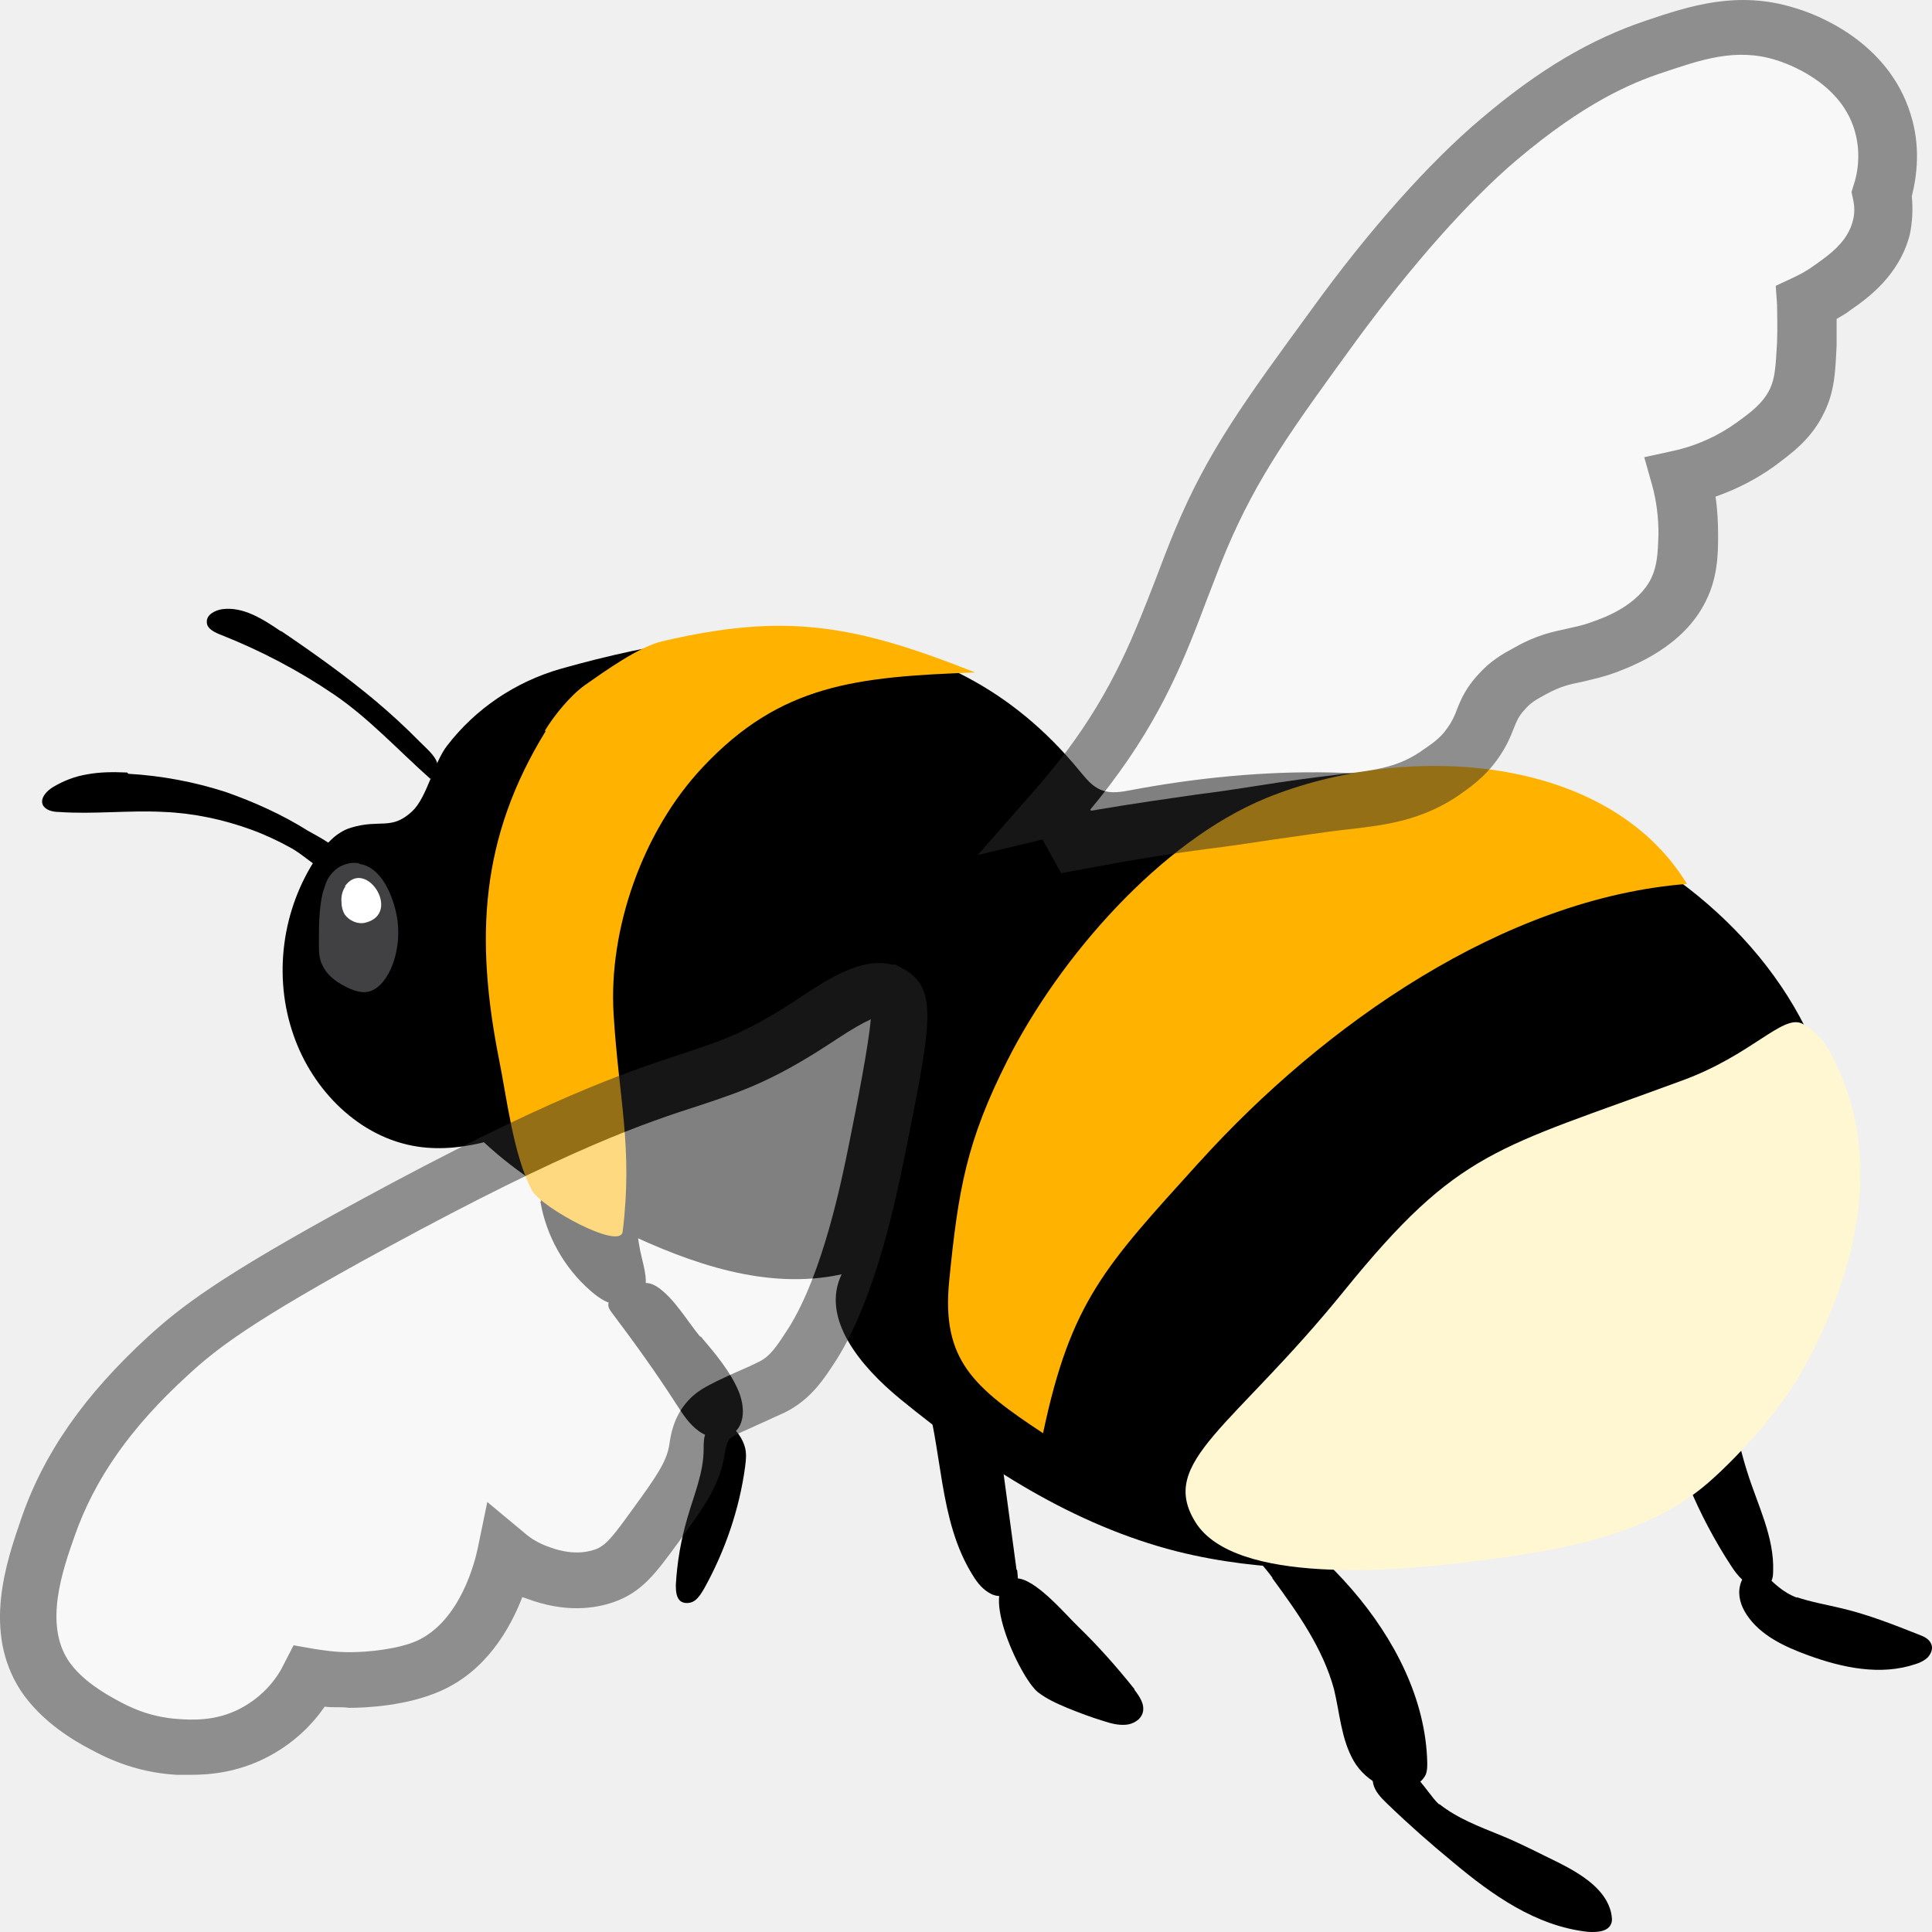
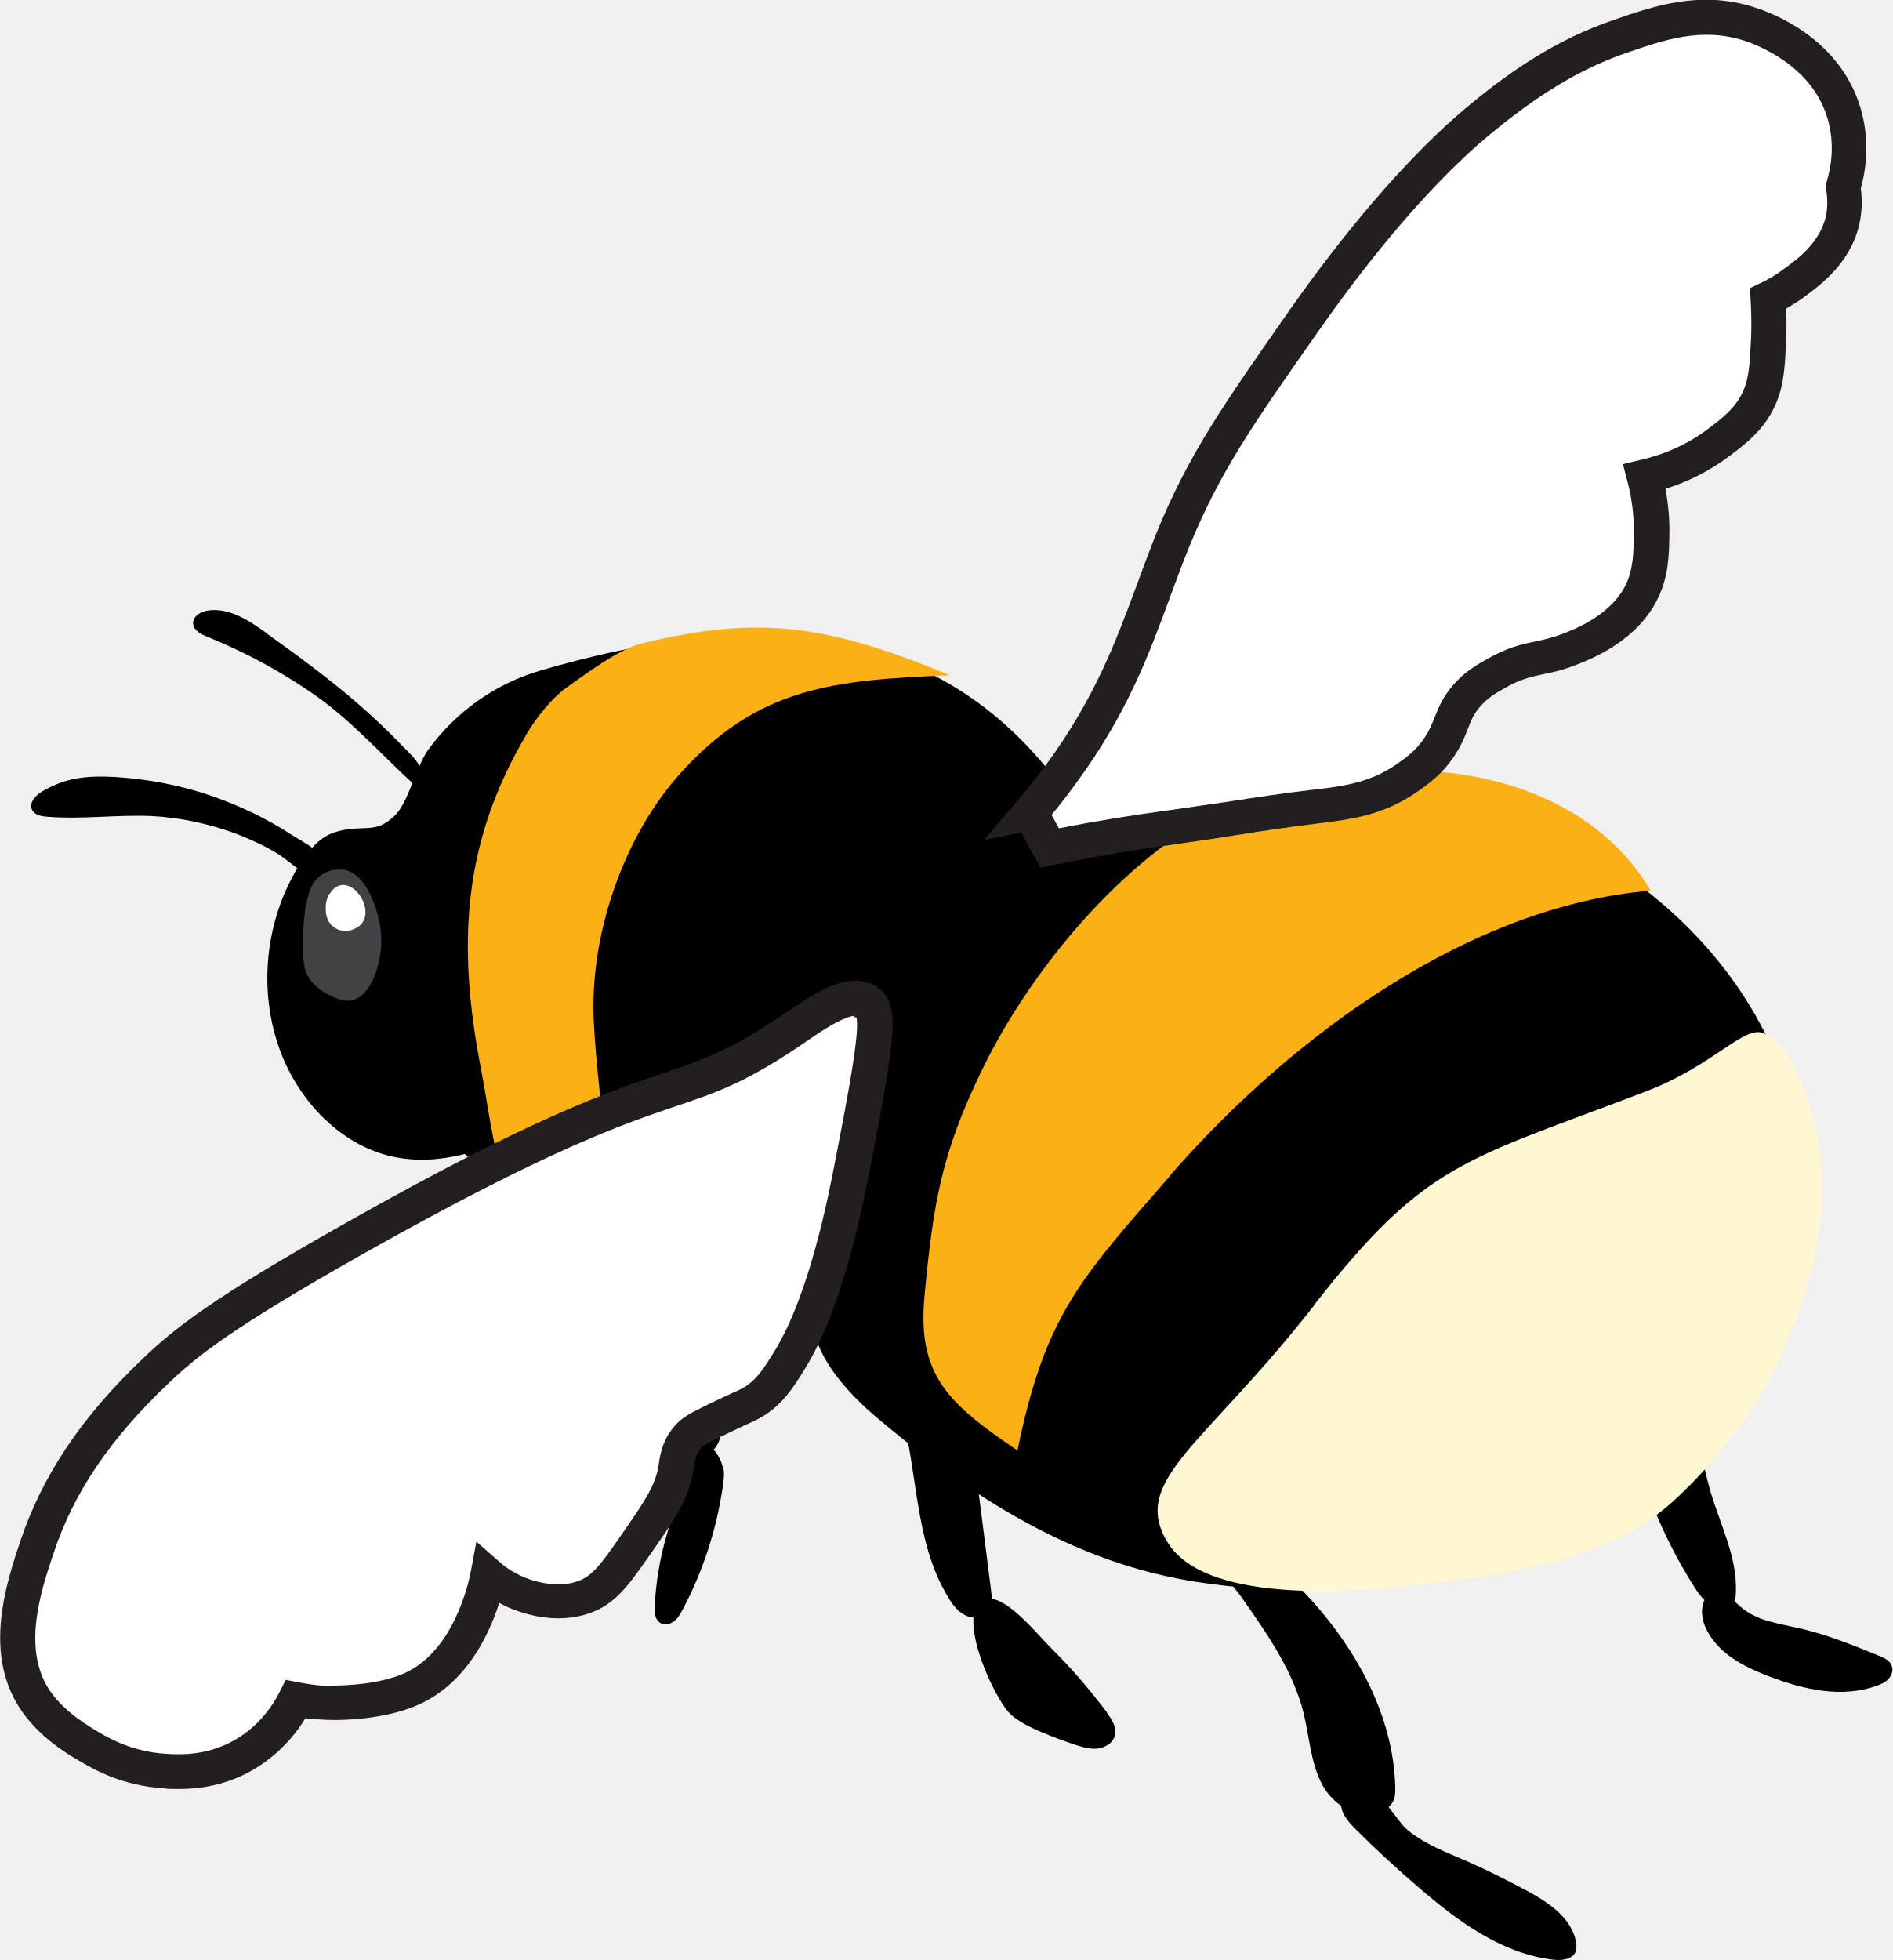
- <svg xmlns="http://www.w3.org/2000/svg" width="35" height="35" viewBox="0 0 35 35" fill="none">
-   <path d="M32.545 28.933C32.815 29.024 33.085 29.069 33.367 29.137C33.848 29.251 34.305 29.432 34.763 29.613C34.857 29.647 34.951 29.693 34.986 29.783C35.021 29.863 34.986 29.953 34.927 30.021C34.869 30.078 34.786 30.123 34.704 30.146C34.071 30.361 33.378 30.214 32.756 29.987C32.322 29.829 31.888 29.625 31.642 29.251C31.536 29.092 31.477 28.899 31.524 28.718C31.571 28.514 31.77 28.344 31.947 28.503C32.146 28.684 32.287 28.843 32.557 28.945L32.545 28.933Z" fill="black" />
-   <path d="M31.36 25.658C31.477 25.986 31.547 26.338 31.653 26.666C31.841 27.267 32.146 27.845 32.122 28.468C32.122 28.548 32.111 28.639 32.052 28.695C32.005 28.752 31.923 28.763 31.841 28.752C31.629 28.729 31.477 28.548 31.36 28.366C30.761 27.448 30.338 26.428 30.104 25.363C30.045 25.114 30.01 24.853 30.104 24.615C30.221 24.343 30.644 24.139 30.796 24.456C30.984 24.853 31.195 25.238 31.348 25.646L31.36 25.658Z" fill="black" />
-   <path d="M26.078 32.685C26.407 32.945 26.806 33.093 27.193 33.251C27.557 33.399 27.897 33.58 28.249 33.75C28.648 33.954 29.094 34.226 29.188 34.657C29.2 34.725 29.212 34.793 29.188 34.849C29.13 34.997 28.93 35.008 28.766 34.997C27.827 34.895 27.029 34.328 26.313 33.727C25.914 33.399 25.515 33.047 25.14 32.685C25.046 32.594 24.94 32.492 24.893 32.367C24.846 32.243 24.858 32.084 24.952 31.993C25.398 31.608 25.844 32.492 26.067 32.685H26.078Z" fill="black" />
-   <path d="M23.051 28.593C23.509 29.216 23.966 29.863 24.166 30.599C24.271 31.03 24.295 31.495 24.518 31.891C24.741 32.288 25.269 32.571 25.656 32.333C25.727 32.288 25.797 32.22 25.832 32.141C25.856 32.073 25.856 32.005 25.856 31.937C25.832 30.781 25.257 29.681 24.494 28.797C24.084 28.321 23.614 27.902 23.098 27.539C22.898 27.403 22.687 27.267 22.441 27.267C22.3 27.267 22.089 27.346 22.018 27.483C21.901 27.732 22.018 27.619 22.136 27.709C22.488 27.97 22.769 28.197 23.051 28.582V28.593Z" fill="black" />
-   <path d="M20.551 30.611C20.645 30.735 20.739 30.871 20.704 31.019C20.669 31.155 20.528 31.234 20.399 31.245C20.258 31.257 20.129 31.223 19.988 31.177C19.765 31.109 19.554 31.03 19.331 30.939C19.143 30.86 18.967 30.781 18.803 30.656C18.474 30.395 17.653 28.627 18.404 28.593C18.744 28.582 19.296 29.239 19.519 29.455C19.894 29.817 20.235 30.203 20.551 30.599V30.611Z" fill="black" />
-   <path d="M18.427 28.446C18.439 28.57 18.462 28.706 18.38 28.797C18.286 28.922 18.098 28.945 17.958 28.877C17.817 28.808 17.711 28.684 17.629 28.548C16.984 27.528 17.089 26.236 16.714 25.091C16.655 24.898 16.573 24.706 16.585 24.502C16.608 24.241 16.796 23.992 17.042 23.901C18.052 23.538 17.946 25 18.028 25.567C18.157 26.519 18.286 27.483 18.415 28.434L18.427 28.446Z" fill="black" />
-   <path d="M13.51 26.292C13.522 26.383 13.51 26.474 13.498 26.576C13.393 27.346 13.135 28.095 12.759 28.774C12.712 28.854 12.665 28.933 12.595 28.99C12.524 29.047 12.407 29.058 12.337 29.012C12.254 28.956 12.243 28.831 12.243 28.718C12.266 28.299 12.337 27.89 12.454 27.494C12.571 27.086 12.747 26.678 12.747 26.258C12.747 26.145 12.747 26.032 12.794 25.941C13.076 25.51 13.475 25.986 13.51 26.292Z" fill="black" />
-   <path d="M12.7 24.218C12.959 24.524 13.229 24.842 13.381 25.204C13.487 25.465 13.51 25.805 13.275 25.975C13.1 26.1 12.841 26.055 12.665 25.93C12.489 25.805 12.372 25.624 12.255 25.442C11.891 24.876 11.492 24.32 11.081 23.776C11.046 23.731 11.011 23.674 11.022 23.618C11.034 23.561 11.081 23.527 11.128 23.504C11.445 23.323 11.644 23.119 11.938 23.334C12.231 23.55 12.454 23.935 12.677 24.207L12.7 24.218Z" fill="black" />
-   <path d="M9.79 21.77C9.896 22.382 10.213 22.96 10.694 23.38C10.823 23.493 10.964 23.595 11.128 23.629C11.293 23.674 11.48 23.629 11.598 23.516C11.762 23.334 11.691 23.051 11.633 22.813C11.527 22.394 11.504 21.963 11.586 21.544C11.621 21.362 11.68 21.192 11.645 21.011C11.609 20.841 11.504 20.705 11.398 20.569C11.14 20.263 10.518 19.776 10.095 20.104C9.697 20.41 9.732 21.34 9.802 21.77H9.79Z" fill="black" />
-   <path d="M5.085 11.434C4.768 11.219 4.404 10.981 4.017 11.037C3.888 11.06 3.735 11.139 3.747 11.275C3.747 11.389 3.888 11.457 4.005 11.502C4.721 11.785 5.413 12.148 6.047 12.579C6.681 13.009 7.209 13.587 7.796 14.109C8.112 13.859 7.796 13.633 7.596 13.429C7.35 13.179 7.08 12.93 6.81 12.703C6.27 12.25 5.683 11.831 5.096 11.434H5.085Z" fill="black" />
-   <path d="M2.303 13.995C2.056 13.984 1.81 13.984 1.575 14.029C1.364 14.063 1.153 14.143 0.965 14.256C0.848 14.324 0.719 14.46 0.777 14.585C0.824 14.675 0.953 14.709 1.059 14.709C1.693 14.755 2.326 14.675 2.972 14.709C3.512 14.732 4.04 14.845 4.544 15.027C4.791 15.117 5.037 15.231 5.26 15.355C5.495 15.48 5.706 15.707 5.941 15.797C6.058 15.843 6.082 15.911 6.187 15.763C6.246 15.673 6.234 15.582 6.187 15.491C6.082 15.31 5.753 15.151 5.577 15.049C5.108 14.755 4.603 14.528 4.087 14.347C3.523 14.165 2.925 14.052 2.326 14.018L2.303 13.995Z" fill="black" />
-   <path d="M7.396 14.845C6.962 16.194 7.067 17.792 7.631 19.118C8.264 20.614 9.766 21.589 11.28 22.303C12.512 22.892 13.897 23.38 15.247 23.085C14.86 23.89 15.599 24.762 16.303 25.34C17.782 26.553 19.448 27.63 21.326 28.106C22.863 28.491 24.471 28.468 26.055 28.321C26.994 28.23 27.933 28.106 28.825 27.8C30.573 27.188 32.04 25.873 32.803 24.241C33.566 22.609 33.589 20.66 32.885 19.005C31.981 16.852 29.916 15.276 27.628 14.551C25.339 13.825 22.851 13.871 20.492 14.313C20.316 14.347 20.129 14.381 19.953 14.313C19.777 14.245 19.671 14.097 19.554 13.961C17.113 10.981 13.58 11.151 10.165 12.114C9.332 12.352 8.616 12.839 8.1 13.508C7.854 13.825 7.736 14.449 7.466 14.698C7.091 15.049 6.891 14.834 6.363 14.993C6.093 15.072 5.894 15.299 5.741 15.525C5.108 16.466 4.943 17.69 5.319 18.756C5.659 19.742 6.504 20.614 7.572 20.773C8.429 20.898 9.285 20.569 10.072 20.206" fill="black" />
-   <path d="M24.354 23.38C26.431 20.818 27.111 20.818 30.48 19.572C31.724 19.118 32.287 18.381 32.639 18.54C32.92 18.676 33.108 18.948 33.237 19.22C34.117 21.011 33.648 22.972 32.709 24.728C32.322 25.454 31.571 26.315 30.949 26.859C29.775 27.879 28.074 28.117 26.49 28.31C25.351 28.446 22.37 28.729 21.655 27.573C20.974 26.474 22.335 25.873 24.354 23.38Z" fill="#FFF7D2" />
-   <path d="M21.725 21.056C23.99 18.552 27.252 16.273 30.561 16.013C29.106 13.633 25.433 13.44 22.933 14.46C21.032 15.242 19.202 17.328 18.251 19.209C17.512 20.671 17.359 21.544 17.195 23.21C17.054 24.638 17.641 25.136 18.896 25.964C19.401 23.561 20.035 22.926 21.713 21.068L21.725 21.056Z" fill="#FFB300" />
-   <path d="M9.872 13.236C10.036 12.964 10.33 12.601 10.6 12.409C10.94 12.171 11.585 11.706 12.008 11.615C14.202 11.105 15.446 11.298 17.664 12.182C15.505 12.261 14.144 12.397 12.736 13.893C11.644 15.049 11.022 16.829 11.116 18.37C11.21 19.912 11.468 20.784 11.28 22.314C11.233 22.654 9.802 21.872 9.637 21.566C9.297 20.92 9.18 19.878 9.039 19.186C8.605 16.988 8.699 15.174 9.884 13.247L9.872 13.236Z" fill="#FFB300" />
-   <g opacity="0.5">
-     <path d="M19.143 14.63C19.272 14.483 19.472 14.245 19.707 13.95C20.915 12.352 21.209 11.094 21.76 9.791C22.335 8.419 22.969 7.558 24.178 5.892C25.727 3.772 26.865 2.786 27.159 2.537C28.344 1.54 29.212 1.109 29.975 0.848C30.738 0.588 31.477 0.35 32.345 0.622C32.568 0.69 33.754 1.086 34.106 2.197C34.282 2.764 34.164 3.274 34.094 3.512C34.141 3.784 34.106 3.999 34.082 4.124C33.941 4.679 33.484 5.008 33.202 5.212C33.014 5.348 32.85 5.438 32.721 5.484C32.733 5.654 32.744 5.914 32.721 6.22C32.697 6.685 32.686 6.957 32.557 7.24C32.381 7.626 32.087 7.83 31.782 8.057C31.536 8.238 31.09 8.499 30.444 8.646C30.515 8.884 30.585 9.247 30.573 9.677C30.573 10.029 30.562 10.346 30.397 10.675C30.069 11.343 29.318 11.615 29.048 11.717C28.52 11.91 28.262 11.842 27.71 12.148C27.511 12.261 27.346 12.352 27.182 12.533C26.889 12.862 26.924 13.1 26.666 13.463C26.466 13.746 26.243 13.893 26.044 14.018C25.48 14.392 24.917 14.449 24.354 14.505C23.497 14.607 22.64 14.755 21.772 14.868C21.244 14.936 20.458 15.049 19.507 15.242C19.39 15.038 19.272 14.823 19.155 14.619L19.143 14.63Z" fill="white" />
-     <path d="M19.225 15.82L18.885 15.208L17.711 15.491L18.756 14.301C18.885 14.154 19.073 13.927 19.296 13.644C20.176 12.477 20.551 11.479 20.927 10.516C21.044 10.21 21.162 9.893 21.291 9.587C21.889 8.159 22.558 7.252 23.767 5.597C24.799 4.169 25.891 2.945 26.83 2.152C27.886 1.256 28.813 0.712 29.822 0.372C30.597 0.112 31.477 -0.183 32.521 0.146C32.908 0.259 34.199 0.746 34.61 2.061C34.798 2.65 34.727 3.183 34.634 3.557C34.657 3.795 34.645 4.022 34.598 4.248C34.411 4.985 33.836 5.404 33.519 5.62C33.437 5.688 33.343 5.733 33.272 5.778C33.272 5.914 33.272 6.084 33.272 6.254C33.249 6.73 33.237 7.07 33.061 7.444C32.826 7.955 32.451 8.215 32.134 8.453C31.817 8.68 31.465 8.861 31.078 8.997C31.113 9.224 31.125 9.462 31.125 9.7C31.125 10.063 31.113 10.471 30.902 10.89C30.491 11.729 29.564 12.069 29.271 12.182C29.024 12.273 28.836 12.307 28.66 12.352C28.437 12.397 28.273 12.431 28.003 12.579C27.815 12.681 27.721 12.737 27.616 12.862C27.51 12.975 27.475 13.066 27.416 13.213C27.358 13.361 27.287 13.531 27.135 13.746C26.888 14.097 26.595 14.29 26.384 14.437C25.727 14.868 25.081 14.947 24.506 15.015C23.978 15.072 23.497 15.151 23.004 15.219C22.628 15.276 22.253 15.333 21.877 15.378C21.361 15.446 20.587 15.559 19.648 15.741L19.272 15.809L19.225 15.82ZM19.765 14.687C20.563 14.551 21.22 14.46 21.69 14.392C22.053 14.347 22.429 14.29 22.793 14.233C23.286 14.154 23.779 14.086 24.271 14.029C24.846 13.961 25.292 13.916 25.727 13.621C25.903 13.497 26.079 13.395 26.219 13.191C26.302 13.077 26.349 12.975 26.395 12.851C26.466 12.669 26.56 12.454 26.783 12.216C27.006 11.967 27.229 11.842 27.44 11.729C27.839 11.502 28.132 11.445 28.39 11.389C28.531 11.355 28.672 11.332 28.848 11.264C29.083 11.185 29.681 10.958 29.916 10.471C30.022 10.244 30.033 10.029 30.045 9.677C30.045 9.371 30.01 9.077 29.928 8.782L29.787 8.283L30.303 8.17C30.726 8.079 31.125 7.898 31.453 7.66C31.723 7.467 31.934 7.308 32.063 7.048C32.157 6.844 32.169 6.64 32.193 6.198C32.204 5.914 32.193 5.676 32.193 5.518L32.169 5.178L32.486 5.03C32.58 4.985 32.721 4.917 32.873 4.804C33.132 4.622 33.472 4.384 33.566 3.999C33.601 3.874 33.601 3.738 33.566 3.591L33.542 3.478L33.577 3.364C33.66 3.126 33.718 2.741 33.589 2.333C33.319 1.472 32.357 1.143 32.169 1.086C31.442 0.86 30.808 1.086 30.127 1.313C29.541 1.506 28.695 1.868 27.475 2.9C26.607 3.636 25.574 4.804 24.576 6.164C23.38 7.807 22.781 8.635 22.218 9.961C22.089 10.267 21.983 10.561 21.866 10.856C21.478 11.887 21.068 12.953 20.105 14.222C19.976 14.392 19.859 14.539 19.753 14.664L19.765 14.687Z" fill="#2B2B2B" />
+ <svg xmlns="http://www.w3.org/2000/svg" id="Layer_2" data-name="Layer 2" viewBox="0 0 53.79 55.7">
+   <defs>
+     <style>
+       .cls-1 {
+         fill: #fff7d2;
+       }
+ 
+       .cls-2 {
+         fill: #fff;
+       }
+ 
+       .cls-3 {
+         fill: #231f20;
+       }
+ 
+       .cls-4 {
+         isolation: isolate;
+       }
+ 
+       .cls-5 {
+         fill: #424143;
+       }
+ 
+       .cls-6 {
+         fill: #fbb116;
+       }
+     </style>
+   </defs>
+   <g id="Layer_2-2" data-name="Layer 2">
+     <g>
+       <g id="legs">
+         <path d="M49.99,45.98c.41.15.84.22,1.27.32.74.18,1.45.47,2.16.76.14.06.3.13.35.28.05.13,0,.27-.09.37-.09.1-.22.16-.35.2-.97.35-2.05.11-3.02-.26-.66-.25-1.34-.58-1.72-1.19-.16-.25-.26-.56-.19-.85.08-.33.38-.59.64-.35.32.29.52.55.95.71h0Z" />
+         <path d="M48.17,40.74c.19.53.29,1.08.44,1.62.28.96.77,1.88.73,2.88,0,.13-.02.28-.12.37-.08.08-.21.11-.32.1-.33-.03-.56-.33-.74-.61-.93-1.46-1.58-3.11-1.93-4.81-.08-.4-.14-.82.01-1.2.18-.44.83-.77,1.07-.25.28.63.61,1.25.85,1.9h0Z" />
+         <path d="M39.99,51.99c.5.42,1.13.65,1.72.91.55.24,1.1.52,1.63.8.62.33,1.3.76,1.45,1.45.02.1.03.21,0,.31-.1.23-.41.26-.65.23-1.44-.17-2.69-1.08-3.79-2.03-.62-.53-1.23-1.09-1.81-1.67-.15-.15-.3-.31-.38-.51-.08-.2-.06-.45.1-.59.69-.61,1.37.8,1.73,1.1h0Z" />
+         <path d="M35.33,45.45c.7,1,1.42,2.03,1.72,3.22.17.69.2,1.43.54,2.06.34.63,1.16,1.08,1.76.71.12-.07.22-.17.27-.3.04-.1.04-.22.04-.33-.04-1.85-.92-3.6-2.11-5.02-.64-.76-1.36-1.43-2.16-2.01-.3-.22-.64-.43-1.01-.43-.22,0-.54.12-.64.34-.19.41-.01.23.18.37.55.41.98.78,1.42,1.4Z" />
+         <path d="M31.46,48.67c.14.19.29.42.23.65-.05.21-.27.34-.48.37-.21.03-.43-.04-.63-.1-.34-.11-.68-.24-1.01-.38-.28-.12-.57-.26-.81-.46-.51-.42-1.78-3.25-.62-3.31.52-.02,1.38,1.04,1.72,1.38.58.57,1.11,1.19,1.6,1.84h0Z" />
+         <path d="M28.17,45.21c.03.19.05.41-.06.57-.14.2-.44.24-.66.13-.22-.1-.38-.31-.5-.52-1-1.63-.84-3.7-1.41-5.53-.1-.31-.22-.62-.19-.95.03-.42.32-.81.71-.96,1.57-.59,1.4,1.76,1.52,2.66.2,1.53.4,3.06.59,4.59h0Z" />
+         <path d="M20.57,41.76c.02.15,0,.3-.02.44-.17,1.23-.56,2.43-1.14,3.53-.07.13-.14.26-.26.35-.12.09-.29.11-.4.03-.14-.1-.15-.3-.14-.46.03-.66.14-1.32.32-1.96.19-.66.45-1.3.45-1.98,0-.17-.02-.36.07-.5.43-.68,1.05.08,1.11.57h0Z" />
+         <path d="M19.32,38.44c.4.49.81.99,1.05,1.58.17.41.2.97-.15,1.23-.27.2-.66.13-.93-.06-.27-.19-.45-.49-.63-.77-.57-.91-1.17-1.8-1.82-2.66-.06-.07-.12-.16-.1-.25.02-.08.1-.14.17-.18.49-.3.8-.62,1.25-.27.45.35.8.96,1.15,1.39h0Z" />
+         <path d="M14.83,34.53c.16.98.65,1.91,1.39,2.58.19.18.41.34.66.41.25.07.55.02.72-.18.26-.29.14-.75.05-1.13-.16-.67-.21-1.37-.07-2.04.06-.28.14-.57.09-.85-.05-.27-.21-.5-.38-.7-.4-.49-1.35-1.27-2.01-.74-.61.49-.57,1.98-.46,2.67h0Z" />
+       </g>
+       <g>
+         <path d="M7.56,17.98c-.49-.35-1.05-.72-1.65-.63-.21.03-.44.17-.42.38.02.19.22.29.39.36,1.11.45,2.18,1.03,3.15,1.72.98.7,1.8,1.62,2.71,2.46.49-.4,0-.75-.32-1.09-.39-.41-.8-.79-1.22-1.16-.84-.73-1.74-1.39-2.65-2.04Z" />
+         <path d="M3.26,22.08c-.38-.02-.75-.02-1.12.05-.33.06-.65.19-.94.36-.19.11-.38.32-.29.52.07.15.26.19.43.2.98.08,1.97-.06,2.95-.02.83.04,1.66.22,2.44.51.38.15.76.32,1.11.53.36.21.69.57,1.05.71.18.07.22.18.38-.05.1-.15.07-.3-.02-.44-.17-.29-.67-.54-.95-.72-.72-.47-1.5-.84-2.31-1.12-.88-.3-1.79-.47-2.72-.53h0Z" />
+       </g>
+       <g id="body">
+         <path d="M11.13,23.45c-.67,2.16-.5,4.72.36,6.85.98,2.4,3.31,3.96,5.63,5.1,1.91.94,4.05,1.72,6.13,1.24-.6,1.29.55,2.69,1.63,3.61,2.29,1.94,4.85,3.66,7.76,4.42,2.37.62,4.87.58,7.31.34,1.45-.14,2.91-.35,4.28-.84,2.7-.97,4.97-3.08,6.14-5.7s1.22-5.72.13-8.38c-1.41-3.44-4.59-5.97-8.12-7.13-3.53-1.16-7.37-1.08-11.03-.39-.28.05-.57.11-.83,0-.26-.1-.44-.34-.62-.56-3.77-4.76-9.23-4.5-14.52-2.96-1.28.37-2.39,1.15-3.19,2.23-.37.5-.57,1.51-.97,1.9-.58.56-.89.22-1.7.47-.42.13-.72.49-.96.85-.98,1.51-1.23,3.47-.66,5.18.52,1.58,1.84,2.98,3.48,3.23,1.33.21,2.66-.32,3.87-.9" />
+         <path class="cls-1" d="M37.34,37.1c3.21-4.1,4.26-4.1,9.46-6.09,1.91-.73,2.8-1.91,3.34-1.64.44.22.72.65.93,1.08,1.36,2.86.64,6.01-.81,8.82-.6,1.15-1.75,2.54-2.72,3.41-1.82,1.64-4.44,2.02-6.88,2.32-1.76.22-6.36.68-7.48-1.18-1.06-1.76,1.05-2.73,4.17-6.72Z" />
+         <path class="cls-6" d="M33.27,33.39c3.5-4.01,8.54-7.65,13.65-8.08-2.26-3.82-7.93-4.12-11.78-2.49-2.93,1.24-5.77,4.58-7.23,7.59-1.14,2.35-1.38,3.74-1.63,6.4-.22,2.28.68,3.08,2.64,4.41.79-3.85,1.77-4.86,4.36-7.83Z" />
+         <path class="cls-6" d="M14.96,20.87c.26-.44.71-1.02,1.13-1.32.53-.38,1.52-1.12,2.17-1.27,3.39-.82,5.32-.5,8.74.91-3.33.13-5.44.35-7.62,2.74-1.68,1.84-2.64,4.7-2.5,7.16.14,2.46.54,3.86.25,6.3-.07.55-2.29-.72-2.54-1.21-.53-1.03-.7-2.7-.92-3.81-.68-3.51-.53-6.42,1.3-9.51Z" />
+       </g>
+       <g>
+         <path class="cls-5" d="M9.74,24.72c-.31-.05-.64.1-.82.36-.1.15-.15.32-.19.49-.11.48-.12.97-.11,1.46,0,.21.01.43.09.62.14.34.47.56.8.7.12.05.25.09.39.09.35-.01.6-.34.73-.67.24-.57.27-1.21.1-1.8-.14-.49-.43-1.18-.99-1.26Z" />
+         <path class="cls-2" d="M9.37,25.39c-.09.14-.12.31-.11.47,0,.12.03.25.1.35.12.19.37.29.59.23,1.04-.26-.02-1.9-.57-1.05Z" />
+       </g>
+     </g>
  </g>
-   <g opacity="0.5">
-     <path d="M16.127 17.985C15.799 17.781 15.165 18.212 14.848 18.427C12.466 20.025 12.818 18.88 6.751 22.178C4.286 23.516 3.606 24.048 3.054 24.558C1.81 25.703 1.2 26.723 0.871 27.675C0.625 28.366 0.238 29.489 0.813 30.361C1.129 30.837 1.658 31.132 1.857 31.245C2.08 31.37 2.549 31.619 3.218 31.665C3.5 31.687 4.016 31.71 4.58 31.427C5.213 31.109 5.507 30.599 5.612 30.395C5.788 30.429 6.035 30.463 6.328 30.463C6.481 30.463 7.22 30.463 7.772 30.203C8.84 29.715 9.121 28.366 9.156 28.185C9.285 28.287 9.461 28.423 9.72 28.514C9.837 28.559 10.389 28.774 10.94 28.57C11.304 28.446 11.492 28.185 11.867 27.652C12.313 27.041 12.548 26.701 12.618 26.258C12.63 26.156 12.653 25.918 12.841 25.726C12.935 25.624 13.029 25.578 13.205 25.499C13.663 25.284 13.862 25.204 13.968 25.148C14.32 24.978 14.496 24.694 14.707 24.354C15.364 23.323 15.705 21.646 15.869 20.875C16.327 18.585 16.373 18.155 16.127 18.008V17.985Z" fill="white" />
-     <path d="M3.488 32.152C3.371 32.152 3.265 32.152 3.195 32.152C2.397 32.107 1.845 31.801 1.611 31.676C1.376 31.551 0.766 31.211 0.379 30.633C-0.326 29.557 0.12 28.287 0.379 27.528C0.789 26.326 1.529 25.272 2.69 24.207C3.254 23.697 3.923 23.153 6.493 21.759C9.931 19.889 11.316 19.436 12.337 19.096C13.1 18.846 13.557 18.699 14.555 18.03C14.954 17.77 15.599 17.328 16.162 17.475H16.221L16.409 17.577C16.996 17.939 16.866 18.574 16.385 20.966C16.245 21.646 15.881 23.47 15.165 24.615C14.93 24.978 14.695 25.352 14.214 25.59L14.015 25.68C13.898 25.737 13.71 25.816 13.44 25.941C13.287 26.009 13.264 26.032 13.229 26.054C13.17 26.122 13.146 26.236 13.135 26.304C13.053 26.882 12.771 27.279 12.302 27.924C11.879 28.503 11.633 28.843 11.116 29.024C10.788 29.137 10.248 29.228 9.532 28.956L9.462 28.933C9.239 29.511 8.804 30.271 7.983 30.633C7.373 30.905 6.622 30.939 6.328 30.939C6.176 30.917 6.011 30.939 5.882 30.917C5.671 31.223 5.331 31.585 4.814 31.846C4.298 32.107 3.805 32.152 3.477 32.152H3.488ZM15.763 18.472C15.634 18.529 15.435 18.642 15.177 18.812C14.038 19.572 13.463 19.764 12.677 20.025C11.691 20.342 10.354 20.784 6.997 22.609C4.533 23.946 3.911 24.445 3.406 24.91C2.362 25.862 1.716 26.791 1.353 27.823C1.13 28.457 0.801 29.409 1.235 30.078C1.482 30.452 1.939 30.701 2.104 30.792C2.291 30.894 2.679 31.109 3.242 31.143C3.453 31.155 3.887 31.189 4.333 30.962C4.803 30.724 5.049 30.35 5.143 30.146L5.319 29.806L5.706 29.874C5.859 29.897 6.07 29.931 6.328 29.931C6.692 29.931 7.208 29.874 7.549 29.727C8.347 29.364 8.605 28.276 8.652 28.061L8.828 27.21L9.509 27.777C9.626 27.879 9.767 27.959 9.919 28.015C10.33 28.174 10.612 28.128 10.776 28.072C10.975 28.004 11.104 27.834 11.457 27.346C11.902 26.735 12.079 26.474 12.126 26.168C12.149 26.009 12.196 25.669 12.466 25.374C12.63 25.193 12.806 25.114 12.982 25.023C13.264 24.887 13.452 24.808 13.581 24.751L13.745 24.672C13.956 24.57 14.073 24.388 14.285 24.06C14.907 23.074 15.247 21.385 15.376 20.75C15.529 19.991 15.74 18.914 15.775 18.461L15.763 18.472Z" fill="#2B2B2B" />
+   <g id="Layer_3" data-name="Layer 3">
+     <g class="cls-4">
+       <g>
+         <path class="cls-2" d="M24.63,28.46c-.52-.33-1.49.37-1.97.7-3.68,2.55-3.14.72-12.52,6-3.81,2.14-4.85,2.98-5.71,3.8-1.93,1.83-2.86,3.47-3.37,4.99-.37,1.11-.98,2.9-.1,4.3.48.77,1.31,1.24,1.62,1.41.35.2,1.07.6,2.1.66.43.03,1.24.07,2.11-.39.97-.51,1.44-1.32,1.6-1.65.27.05.65.1,1.11.1.23,0,1.37-.01,2.22-.41,1.65-.77,2.09-2.94,2.14-3.23.19.17.48.38.86.53.18.07,1.04.41,1.89.1.56-.21.85-.63,1.44-1.46.69-.98,1.06-1.52,1.16-2.23.02-.17.06-.55.34-.86.15-.16.3-.24.56-.37.71-.35,1.02-.48,1.19-.57.54-.28.82-.73,1.15-1.26,1.02-1.65,1.55-4.34,1.79-5.57.71-3.67.78-4.35.39-4.6h0Z" />
+         <path class="cls-3" d="M5.08,50.84c-.18,0-.32,0-.43-.02-1.16-.07-1.97-.53-2.31-.73-.34-.19-1.25-.71-1.8-1.58-1.01-1.59-.35-3.55.04-4.72.63-1.87,1.74-3.53,3.5-5.2.85-.81,1.88-1.66,5.81-3.87,5.28-2.98,7.42-3.7,8.99-4.23,1.16-.4,1.93-.66,3.5-1.74.63-.43,1.57-1.09,2.32-.81h.04s.17.1.17.1c.7.45.57,1.28-.17,5.11-.21,1.08-.76,3.96-1.85,5.73-.35.57-.68,1.1-1.35,1.45-.07.04-.16.08-.3.14-.19.09-.47.22-.9.43-.24.12-.33.16-.41.25-.16.18-.19.42-.21.57-.12.86-.55,1.47-1.25,2.47-.6.86-.97,1.38-1.67,1.64-.46.17-1.23.29-2.23-.1-.13-.05-.26-.11-.38-.18-.29.91-.92,2.25-2.24,2.87-.88.41-2,.46-2.43.46-.25,0-.56-.02-.84-.05-.29.48-.81,1.11-1.64,1.55-.75.39-1.46.46-1.94.46ZM24.29,28.87c-.13,0-.47.1-1.29.67-1.73,1.2-2.6,1.5-3.8,1.9-1.53.52-3.61,1.23-8.82,4.16-3.83,2.16-4.81,2.96-5.61,3.73-1.64,1.56-2.67,3.08-3.24,4.79-.36,1.07-.9,2.68-.15,3.87.42.66,1.17,1.08,1.45,1.25.31.18.95.54,1.88.6.35.02,1.07.07,1.85-.33.79-.41,1.21-1.07,1.39-1.43l.17-.34.37.07c.33.06.68.12,1.02.09.29,0,1.29-.03,2.01-.36,1.37-.64,1.79-2.51,1.86-2.87l.16-.86.66.58c.21.19.46.33.71.44.73.28,1.23.21,1.53.1.39-.15.62-.44,1.2-1.28.66-.95.99-1.42,1.08-2.01.03-.22.09-.71.46-1.12.21-.24.43-.35.71-.49.44-.22.72-.35.92-.44.12-.05.2-.09.26-.12.42-.22.64-.58.95-1.08.99-1.62,1.52-4.37,1.72-5.4.32-1.65.72-3.7.6-4.08-.01,0-.03,0-.06,0Z" />
+       </g>
+     </g>
  </g>
-   <path d="M6.505 15.639C6.305 15.605 6.094 15.695 5.977 15.865C5.906 15.956 5.883 16.07 5.847 16.172C5.777 16.466 5.777 16.784 5.777 17.09C5.777 17.226 5.777 17.361 5.836 17.475C5.93 17.69 6.141 17.826 6.352 17.917C6.434 17.951 6.516 17.974 6.598 17.974C6.821 17.974 6.986 17.758 7.08 17.554C7.232 17.203 7.256 16.795 7.15 16.432C7.068 16.126 6.868 15.695 6.505 15.65V15.639Z" fill="#414042" />
-   <path d="M6.258 16.058C6.199 16.137 6.176 16.251 6.187 16.353C6.187 16.432 6.211 16.512 6.246 16.568C6.328 16.681 6.481 16.75 6.621 16.715C7.29 16.546 6.621 15.525 6.246 16.058H6.258Z" fill="white" />
+   <g id="Layer_4" data-name="Layer 4">
+     <g class="cls-4">
+       <g>
+         <path class="cls-2" d="M29.29,23.1c.21-.24.52-.62.86-1.09,1.87-2.55,2.32-4.57,3.18-6.66.9-2.2,1.86-3.57,3.73-6.23,2.39-3.4,4.15-4.97,4.6-5.36,1.83-1.6,3.18-2.29,4.36-2.7,1.18-.41,2.33-.79,3.66-.37.34.11,2.17.73,2.71,2.53.28.92.1,1.72-.02,2.11.08.44.02.77-.02.98-.22.9-.93,1.42-1.37,1.74-.29.21-.55.36-.74.44.02.28.04.69.01,1.18-.04.74-.06,1.17-.26,1.63-.27.62-.73.95-1.19,1.3-.39.29-1.08.72-2.08.95.1.38.22.96.2,1.66-.01.56-.02,1.07-.27,1.59-.5,1.06-1.67,1.51-2.09,1.67-.82.31-1.21.19-2.07.69-.3.17-.55.32-.81.61-.45.52-.41.9-.8,1.48-.3.45-.65.68-.96.9-.86.6-1.74.68-2.61.79-1.33.16-2.65.4-3.98.58-.82.11-2.03.29-3.5.59-.18-.33-.36-.67-.54-1h0Z" />
+         <path class="cls-3" d="M29.57,24.66l-.54-1-1.06.21.94-1.1c.2-.24.5-.6.84-1.06,1.39-1.9,1.98-3.52,2.56-5.08.18-.49.36-.98.56-1.48.92-2.25,1.88-3.61,3.78-6.33,1.61-2.29,3.23-4.17,4.68-5.46,1.61-1.41,3.01-2.27,4.53-2.79,1.15-.4,2.46-.85,3.98-.37.56.17,2.45.9,3.04,2.86.27.9.17,1.73.01,2.29.05.36.03.72-.05,1.06-.26,1.08-1.11,1.7-1.56,2.03-.16.12-.34.23-.51.33.01.31.01.61,0,.91-.04.76-.06,1.26-.3,1.81-.32.73-.86,1.13-1.34,1.49-.54.4-1.14.71-1.79.91.08.44.12.88.11,1.31-.01.57-.02,1.17-.32,1.79-.59,1.24-1.93,1.75-2.37,1.92-.36.14-.65.2-.9.25-.36.08-.65.14-1.1.4-.28.16-.48.28-.68.51-.19.22-.27.4-.36.65-.09.23-.19.48-.4.79-.35.52-.76.8-1.08,1.02-.95.65-1.88.76-2.77.87-.82.1-1.57.21-2.31.33-.58.09-1.16.18-1.74.26-1.15.16-2.31.35-3.47.59l-.36.07ZM29.89,23.16l.21.38c1.06-.21,2.12-.38,3.17-.52.58-.08,1.15-.17,1.72-.25.76-.12,1.51-.23,2.27-.32.89-.1,1.65-.2,2.39-.7.29-.2.58-.4.83-.77.15-.22.22-.4.3-.6.11-.27.23-.58.54-.93.31-.35.61-.53.93-.71.59-.34.99-.43,1.39-.51.23-.05.46-.1.76-.21.38-.15,1.4-.54,1.82-1.42.2-.43.21-.87.22-1.39.01-.51-.05-1.02-.18-1.52l-.13-.5.5-.12c.7-.16,1.34-.45,1.89-.86.44-.33.81-.61,1.03-1.1.16-.37.18-.71.22-1.46.02-.37.01-.73-.01-1.12l-.02-.34.31-.15c.23-.11.45-.24.66-.4.4-.29,1-.74,1.18-1.46.06-.25.06-.51.02-.78l-.02-.12.03-.11c.13-.43.24-1.09.02-1.82-.46-1.53-2.07-2.1-2.38-2.2-1.21-.38-2.25-.02-3.35.36-.94.33-2.26.92-4.2,2.6-1.39,1.23-2.96,3.05-4.52,5.28-1.87,2.66-2.8,3.99-3.68,6.13-.2.48-.37.96-.55,1.44-.6,1.63-1.21,3.31-2.69,5.32-.25.34-.47.63-.66.85Z" />
+       </g>
+     </g>
+   </g>
</svg>
